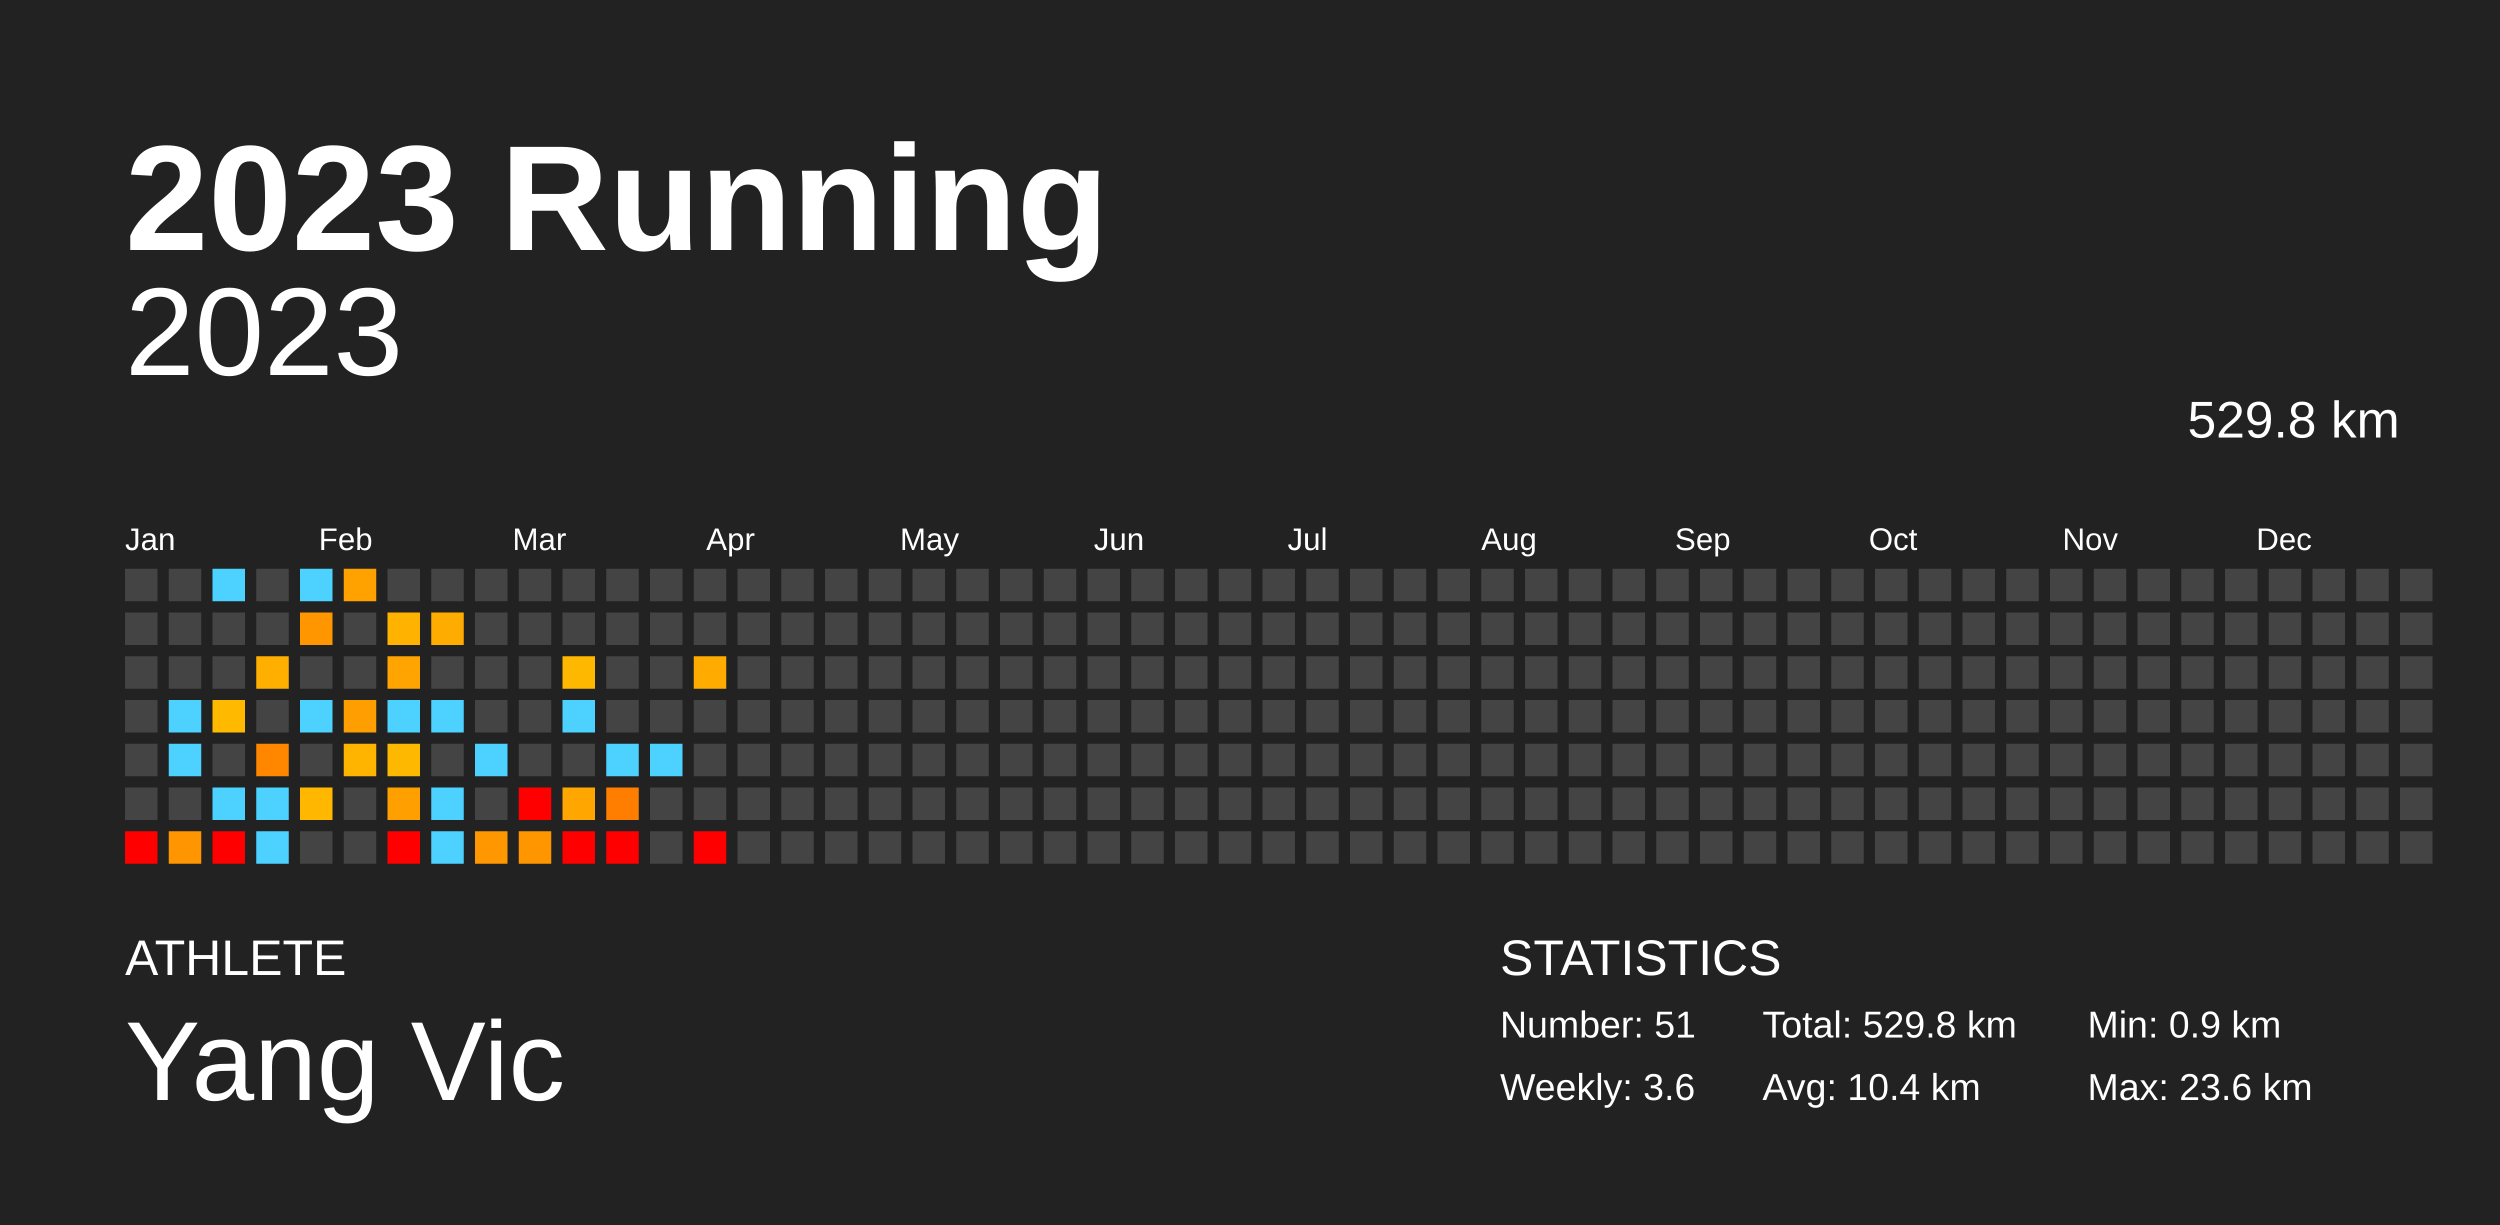
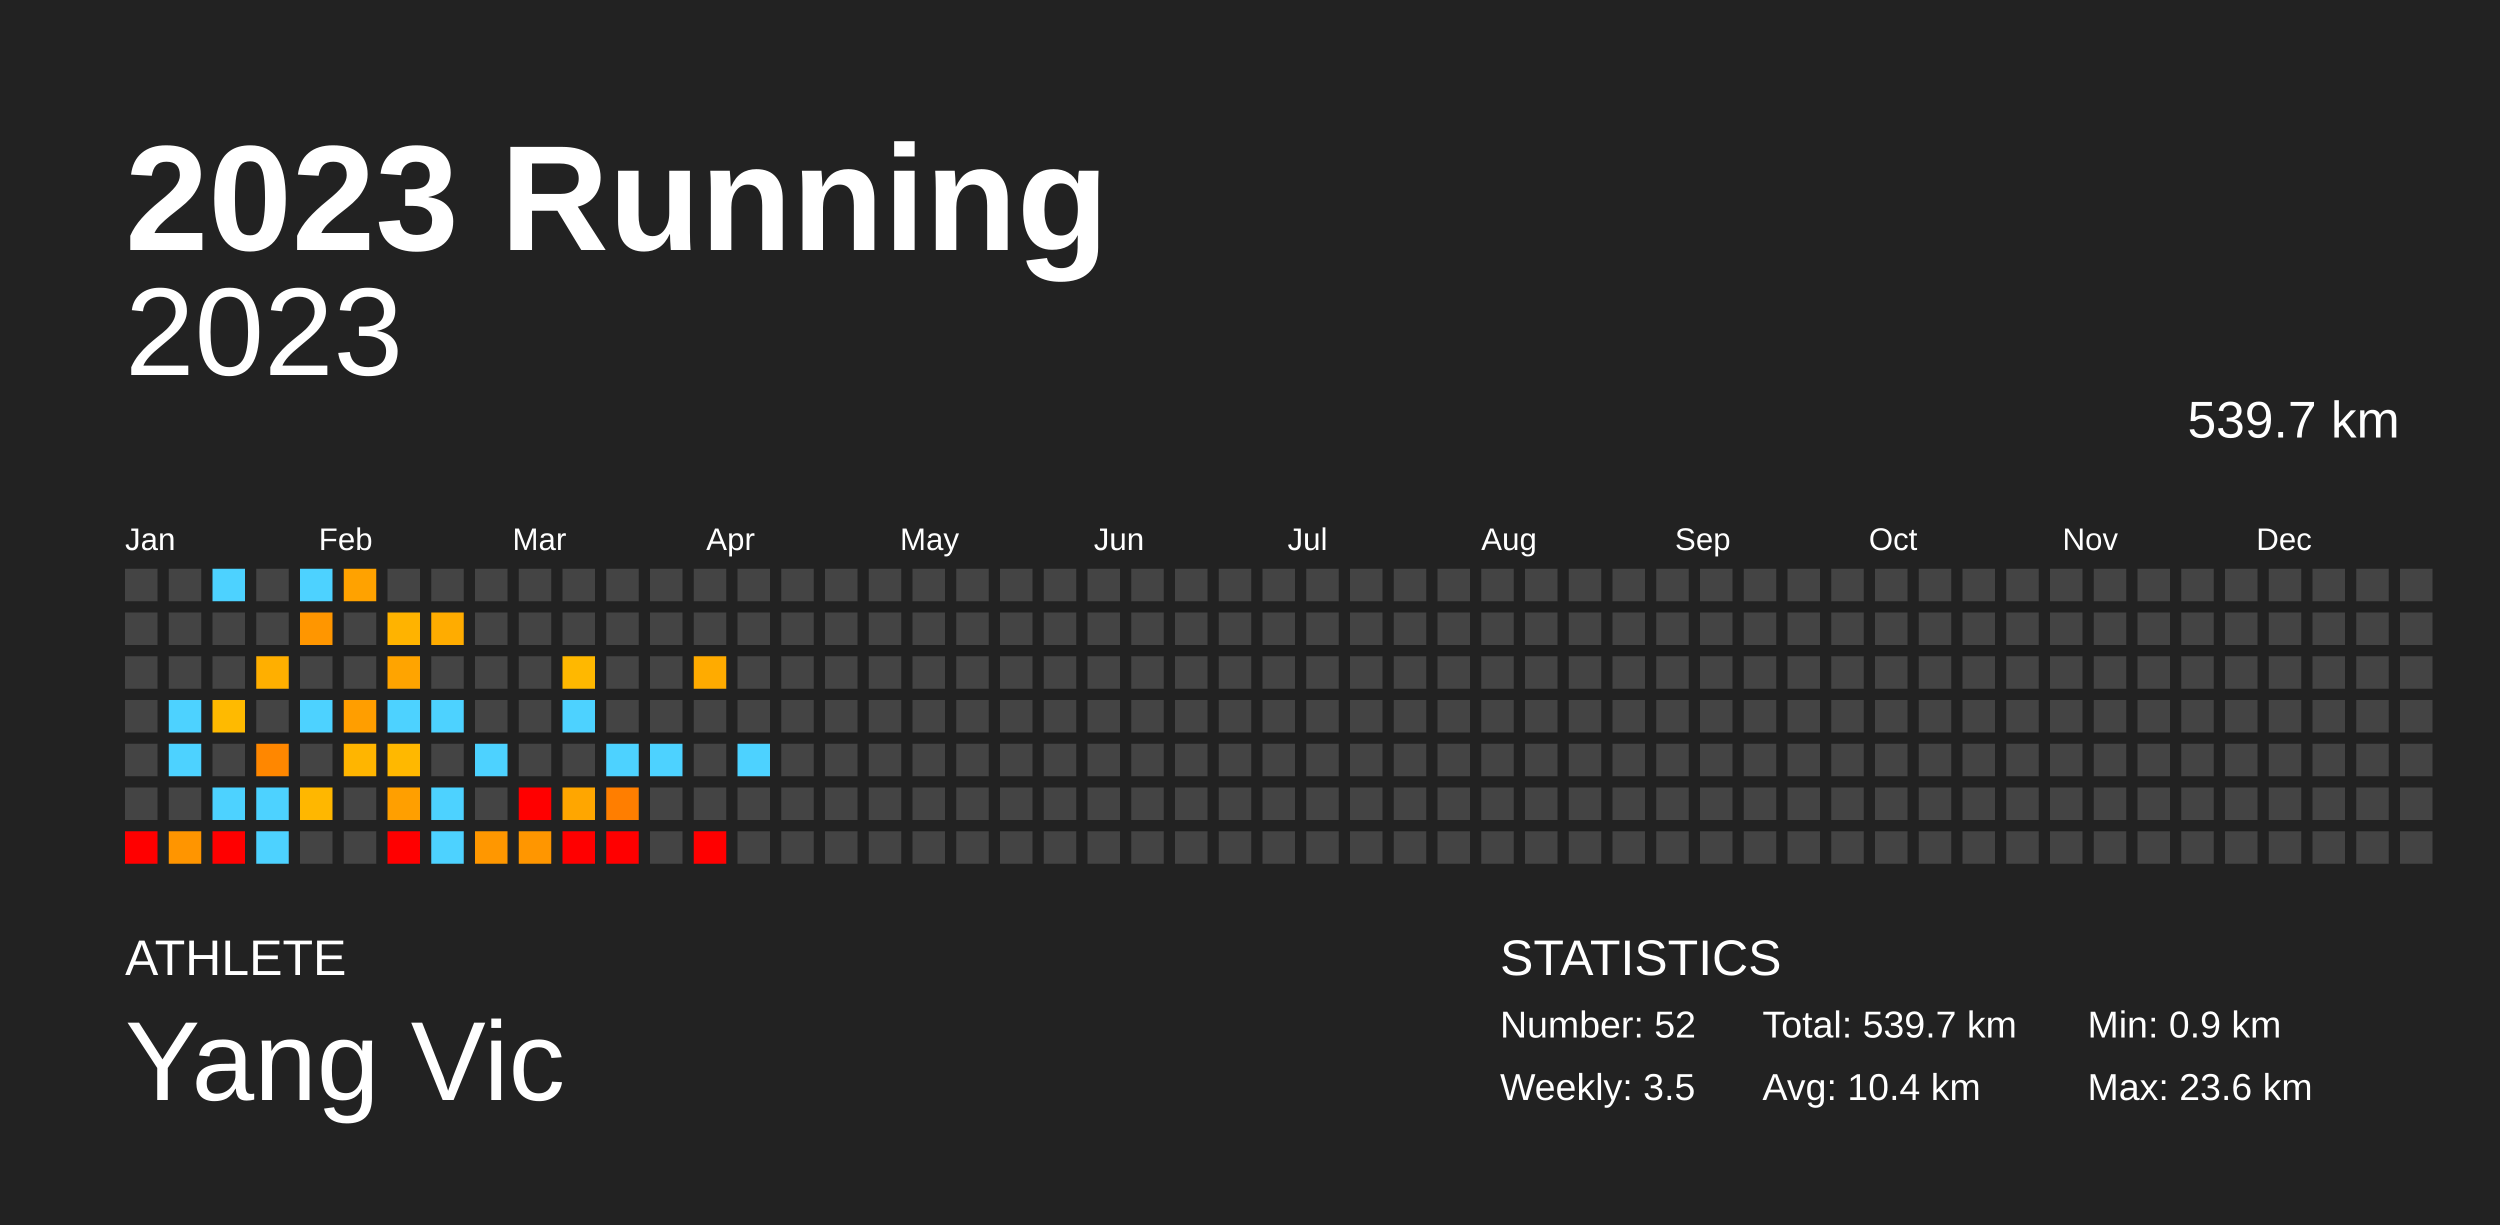
<svg xmlns="http://www.w3.org/2000/svg" baseProfile="full" height="98mm" version="1.1" viewBox="0,0,200,98" width="200mm">
  <defs />
  <rect fill="#222222" height="98" width="200" x="0" y="0" />
  <text fill="#FFFFFF" style="font-size:12px; font-family:Arial; font-weight:bold;" x="10" y="20">2023 Running</text>
  <text fill="#FFFFFF" style="font-size:4px; font-family:Arial" x="10" y="78">ATHLETE</text>
  <text fill="#FFFFFF" style="font-size:9px; font-family:Arial" x="10" y="88">Yang Vic</text>
  <text fill="#FFFFFF" style="font-size:4px; font-family:Arial" x="120" y="78">STATISTICS</text>
-   <text fill="#FFFFFF" style="font-size:3px; font-family:Arial" x="120" y="83">Number: 51</text>
-   <text fill="#FFFFFF" style="font-size:3px; font-family:Arial" x="120" y="88">Weekly: 3.6</text>
-   <text fill="#FFFFFF" style="font-size:3px; font-family:Arial" x="141" y="83">Total: 529.8 km</text>
+   <text fill="#FFFFFF" style="font-size:3px; font-family:Arial" x="120" y="83">Number: 52</text>
+   <text fill="#FFFFFF" style="font-size:3px; font-family:Arial" x="120" y="88">Weekly: 3.5</text>
+   <text fill="#FFFFFF" style="font-size:3px; font-family:Arial" x="141" y="83">Total: 539.7 km</text>
  <text fill="#FFFFFF" style="font-size:3px; font-family:Arial" x="141" y="88">Avg: 10.4 km</text>
  <text fill="#FFFFFF" style="font-size:3px; font-family:Arial" x="167" y="83">Min: 0.9 km</text>
  <text fill="#FFFFFF" style="font-size:3px; font-family:Arial" x="167" y="88">Max: 23.6 km</text>
  <text alignment-baseline="hanging" fill="#FFFFFF" style="font-size:10.0px; font-family:Arial;" x="10" y="30">2023</text>
-   <text alignment-baseline="hanging" fill="#FFFFFF" style="font-size:4.125px; font-family:Arial;" x="175" y="35">529.8 km</text>
+   <text alignment-baseline="hanging" fill="#FFFFFF" style="font-size:4.125px; font-family:Arial;" x="175" y="35">539.7 km</text>
  <text fill="#FFFFFF" style="font-size:2.5px; font-family:Arial" x="10.0" y="44">Jan</text>
  <text fill="#FFFFFF" style="font-size:2.5px; font-family:Arial" x="25.5" y="44">Feb</text>
  <text fill="#FFFFFF" style="font-size:2.5px; font-family:Arial" x="41.0" y="44">Mar</text>
  <text fill="#FFFFFF" style="font-size:2.5px; font-family:Arial" x="56.5" y="44">Apr</text>
  <text fill="#FFFFFF" style="font-size:2.5px; font-family:Arial" x="72.0" y="44">May</text>
  <text fill="#FFFFFF" style="font-size:2.5px; font-family:Arial" x="87.5" y="44">Jun</text>
  <text fill="#FFFFFF" style="font-size:2.5px; font-family:Arial" x="103.0" y="44">Jul</text>
  <text fill="#FFFFFF" style="font-size:2.5px; font-family:Arial" x="118.5" y="44">Aug</text>
  <text fill="#FFFFFF" style="font-size:2.5px; font-family:Arial" x="134.0" y="44">Sep</text>
  <text fill="#FFFFFF" style="font-size:2.5px; font-family:Arial" x="149.5" y="44">Oct</text>
  <text fill="#FFFFFF" style="font-size:2.5px; font-family:Arial" x="165.0" y="44">Nov</text>
  <text fill="#FFFFFF" style="font-size:2.5px; font-family:Arial" x="180.5" y="44">Dec</text>
  <rect fill="#444444" height="2.6" width="2.6" x="10.0" y="45.5" />
  <rect fill="#444444" height="2.6" width="2.6" x="10.0" y="49.0" />
  <rect fill="#444444" height="2.6" width="2.6" x="10.0" y="52.5" />
  <rect fill="#444444" height="2.6" width="2.6" x="10.0" y="56.0" />
  <rect fill="#444444" height="2.6" width="2.6" x="10.0" y="59.5" />
  <rect fill="#444444" height="2.6" width="2.6" x="10.0" y="63.0" />
  <rect fill="red" height="2.6" width="2.6" x="10.0" y="66.5" />
  <rect fill="#444444" height="2.6" width="2.6" x="13.5" y="45.5" />
  <rect fill="#444444" height="2.6" width="2.6" x="13.5" y="49.0" />
  <rect fill="#444444" height="2.6" width="2.6" x="13.5" y="52.5" />
  <rect fill="#4dd2ff" height="2.6" width="2.6" x="13.5" y="56.0" />
  <rect fill="#4dd2ff" height="2.6" width="2.6" x="13.5" y="59.5" />
  <rect fill="#444444" height="2.6" width="2.6" x="13.5" y="63.0" />
  <rect fill="#ff9500" height="2.6" width="2.6" x="13.5" y="66.5" />
  <rect fill="#4dd2ff" height="2.6" width="2.6" x="17.0" y="45.5" />
  <rect fill="#444444" height="2.6" width="2.6" x="17.0" y="49.0" />
  <rect fill="#444444" height="2.6" width="2.6" x="17.0" y="52.5" />
  <rect fill="#ffba00" height="2.6" width="2.6" x="17.0" y="56.0" />
  <rect fill="#444444" height="2.6" width="2.6" x="17.0" y="59.5" />
  <rect fill="#4dd2ff" height="2.6" width="2.6" x="17.0" y="63.0" />
  <rect fill="red" height="2.6" width="2.6" x="17.0" y="66.5" />
  <rect fill="#444444" height="2.6" width="2.6" x="20.5" y="45.5" />
  <rect fill="#444444" height="2.6" width="2.6" x="20.5" y="49.0" />
  <rect fill="#ffaf00" height="2.6" width="2.6" x="20.5" y="52.5" />
  <rect fill="#444444" height="2.6" width="2.6" x="20.5" y="56.0" />
  <rect fill="#ff8700" height="2.6" width="2.6" x="20.5" y="59.5" />
  <rect fill="#4dd2ff" height="2.6" width="2.6" x="20.5" y="63.0" />
  <rect fill="#4dd2ff" height="2.6" width="2.6" x="20.5" y="66.5" />
  <rect fill="#4dd2ff" height="2.6" width="2.6" x="24.0" y="45.5" />
  <rect fill="#ff9600" height="2.6" width="2.6" x="24.0" y="49.0" />
  <rect fill="#444444" height="2.6" width="2.6" x="24.0" y="52.5" />
  <rect fill="#4dd2ff" height="2.6" width="2.6" x="24.0" y="56.0" />
  <rect fill="#444444" height="2.6" width="2.6" x="24.0" y="59.5" />
  <rect fill="#ffb700" height="2.6" width="2.6" x="24.0" y="63.0" />
  <rect fill="#444444" height="2.6" width="2.6" x="24.0" y="66.5" />
  <rect fill="#ffa200" height="2.6" width="2.6" x="27.5" y="45.5" />
  <rect fill="#444444" height="2.6" width="2.6" x="27.5" y="49.0" />
  <rect fill="#444444" height="2.6" width="2.6" x="27.5" y="52.5" />
  <rect fill="#ff9e00" height="2.6" width="2.6" x="27.5" y="56.0" />
  <rect fill="#ffb500" height="2.6" width="2.6" x="27.5" y="59.5" />
  <rect fill="#444444" height="2.6" width="2.6" x="27.5" y="63.0" />
  <rect fill="#444444" height="2.6" width="2.6" x="27.5" y="66.5" />
  <rect fill="#444444" height="2.6" width="2.6" x="31.0" y="45.5" />
  <rect fill="#ffb300" height="2.6" width="2.6" x="31.0" y="49.0" />
  <rect fill="#ffa400" height="2.6" width="2.6" x="31.0" y="52.5" />
  <rect fill="#4dd2ff" height="2.6" width="2.6" x="31.0" y="56.0" />
  <rect fill="#ffb800" height="2.6" width="2.6" x="31.0" y="59.5" />
  <rect fill="#ff9f00" height="2.6" width="2.6" x="31.0" y="63.0" />
  <rect fill="red" height="2.6" width="2.6" x="31.0" y="66.5" />
  <rect fill="#444444" height="2.6" width="2.6" x="34.5" y="45.5" />
  <rect fill="#ffac00" height="2.6" width="2.6" x="34.5" y="49.0" />
  <rect fill="#444444" height="2.6" width="2.6" x="34.5" y="52.5" />
  <rect fill="#4dd2ff" height="2.6" width="2.6" x="34.5" y="56.0" />
  <rect fill="#444444" height="2.6" width="2.6" x="34.5" y="59.5" />
  <rect fill="#4dd2ff" height="2.6" width="2.6" x="34.5" y="63.0" />
  <rect fill="#4dd2ff" height="2.6" width="2.6" x="34.5" y="66.5" />
  <rect fill="#444444" height="2.6" width="2.6" x="38.0" y="45.5" />
  <rect fill="#444444" height="2.6" width="2.6" x="38.0" y="49.0" />
  <rect fill="#444444" height="2.6" width="2.6" x="38.0" y="52.5" />
  <rect fill="#444444" height="2.6" width="2.6" x="38.0" y="56.0" />
  <rect fill="#4dd2ff" height="2.6" width="2.6" x="38.0" y="59.5" />
  <rect fill="#444444" height="2.6" width="2.6" x="38.0" y="63.0" />
  <rect fill="#ff9700" height="2.6" width="2.6" x="38.0" y="66.5" />
  <rect fill="#444444" height="2.6" width="2.6" x="41.5" y="45.5" />
  <rect fill="#444444" height="2.6" width="2.6" x="41.5" y="49.0" />
  <rect fill="#444444" height="2.6" width="2.6" x="41.5" y="52.5" />
  <rect fill="#444444" height="2.6" width="2.6" x="41.5" y="56.0" />
  <rect fill="#444444" height="2.6" width="2.6" x="41.5" y="59.5" />
  <rect fill="red" height="2.6" width="2.6" x="41.5" y="63.0" />
  <rect fill="#ff9600" height="2.6" width="2.6" x="41.5" y="66.5" />
  <rect fill="#444444" height="2.6" width="2.6" x="45.0" y="45.5" />
  <rect fill="#444444" height="2.6" width="2.6" x="45.0" y="49.0" />
  <rect fill="#ffb800" height="2.6" width="2.6" x="45.0" y="52.5" />
  <rect fill="#4dd2ff" height="2.6" width="2.6" x="45.0" y="56.0" />
  <rect fill="#444444" height="2.6" width="2.6" x="45.0" y="59.5" />
  <rect fill="#ffa600" height="2.6" width="2.6" x="45.0" y="63.0" />
  <rect fill="red" height="2.6" width="2.6" x="45.0" y="66.5" />
  <rect fill="#444444" height="2.6" width="2.6" x="48.5" y="45.5" />
  <rect fill="#444444" height="2.6" width="2.6" x="48.5" y="49.0" />
  <rect fill="#444444" height="2.6" width="2.6" x="48.5" y="52.5" />
  <rect fill="#444444" height="2.6" width="2.6" x="48.5" y="56.0" />
  <rect fill="#4dd2ff" height="2.6" width="2.6" x="48.5" y="59.5" />
  <rect fill="#ff7e00" height="2.6" width="2.6" x="48.5" y="63.0" />
  <rect fill="red" height="2.6" width="2.6" x="48.5" y="66.5" />
  <rect fill="#444444" height="2.6" width="2.6" x="52.0" y="45.5" />
  <rect fill="#444444" height="2.6" width="2.6" x="52.0" y="49.0" />
  <rect fill="#444444" height="2.6" width="2.6" x="52.0" y="52.5" />
  <rect fill="#444444" height="2.6" width="2.6" x="52.0" y="56.0" />
  <rect fill="#4dd2ff" height="2.6" width="2.6" x="52.0" y="59.5" />
  <rect fill="#444444" height="2.6" width="2.6" x="52.0" y="63.0" />
  <rect fill="#444444" height="2.6" width="2.6" x="52.0" y="66.5" />
  <rect fill="#444444" height="2.6" width="2.6" x="55.5" y="45.5" />
  <rect fill="#444444" height="2.6" width="2.6" x="55.5" y="49.0" />
  <rect fill="#ffab00" height="2.6" width="2.6" x="55.5" y="52.5" />
  <rect fill="#444444" height="2.6" width="2.6" x="55.5" y="56.0" />
  <rect fill="#444444" height="2.6" width="2.6" x="55.5" y="59.5" />
  <rect fill="#444444" height="2.6" width="2.6" x="55.5" y="63.0" />
  <rect fill="red" height="2.6" width="2.6" x="55.5" y="66.5" />
  <rect fill="#444444" height="2.6" width="2.6" x="59.0" y="45.5" />
  <rect fill="#444444" height="2.6" width="2.6" x="59.0" y="49.0" />
  <rect fill="#444444" height="2.6" width="2.6" x="59.0" y="52.5" />
  <rect fill="#444444" height="2.6" width="2.6" x="59.0" y="56.0" />
-   <rect fill="#444444" height="2.6" width="2.6" x="59.0" y="59.5" />
+   <rect fill="#4dd2ff" height="2.6" width="2.6" x="59.0" y="59.5" />
  <rect fill="#444444" height="2.6" width="2.6" x="59.0" y="63.0" />
  <rect fill="#444444" height="2.6" width="2.6" x="59.0" y="66.5" />
  <rect fill="#444444" height="2.6" width="2.6" x="62.5" y="45.5" />
  <rect fill="#444444" height="2.6" width="2.6" x="62.5" y="49.0" />
  <rect fill="#444444" height="2.6" width="2.6" x="62.5" y="52.5" />
  <rect fill="#444444" height="2.6" width="2.6" x="62.5" y="56.0" />
  <rect fill="#444444" height="2.6" width="2.6" x="62.5" y="59.5" />
  <rect fill="#444444" height="2.6" width="2.6" x="62.5" y="63.0" />
  <rect fill="#444444" height="2.6" width="2.6" x="62.5" y="66.5" />
  <rect fill="#444444" height="2.6" width="2.6" x="66.0" y="45.5" />
  <rect fill="#444444" height="2.6" width="2.6" x="66.0" y="49.0" />
  <rect fill="#444444" height="2.6" width="2.6" x="66.0" y="52.5" />
  <rect fill="#444444" height="2.6" width="2.6" x="66.0" y="56.0" />
  <rect fill="#444444" height="2.6" width="2.6" x="66.0" y="59.5" />
  <rect fill="#444444" height="2.6" width="2.6" x="66.0" y="63.0" />
  <rect fill="#444444" height="2.6" width="2.6" x="66.0" y="66.5" />
  <rect fill="#444444" height="2.6" width="2.6" x="69.5" y="45.5" />
  <rect fill="#444444" height="2.6" width="2.6" x="69.5" y="49.0" />
  <rect fill="#444444" height="2.6" width="2.6" x="69.5" y="52.5" />
  <rect fill="#444444" height="2.6" width="2.6" x="69.5" y="56.0" />
  <rect fill="#444444" height="2.6" width="2.6" x="69.5" y="59.5" />
  <rect fill="#444444" height="2.6" width="2.6" x="69.5" y="63.0" />
  <rect fill="#444444" height="2.6" width="2.6" x="69.5" y="66.5" />
  <rect fill="#444444" height="2.6" width="2.6" x="73.0" y="45.5" />
  <rect fill="#444444" height="2.6" width="2.6" x="73.0" y="49.0" />
  <rect fill="#444444" height="2.6" width="2.6" x="73.0" y="52.5" />
  <rect fill="#444444" height="2.6" width="2.6" x="73.0" y="56.0" />
  <rect fill="#444444" height="2.6" width="2.6" x="73.0" y="59.5" />
  <rect fill="#444444" height="2.6" width="2.6" x="73.0" y="63.0" />
  <rect fill="#444444" height="2.6" width="2.6" x="73.0" y="66.5" />
  <rect fill="#444444" height="2.6" width="2.6" x="76.5" y="45.5" />
  <rect fill="#444444" height="2.6" width="2.6" x="76.5" y="49.0" />
  <rect fill="#444444" height="2.6" width="2.6" x="76.5" y="52.5" />
  <rect fill="#444444" height="2.6" width="2.6" x="76.5" y="56.0" />
  <rect fill="#444444" height="2.6" width="2.6" x="76.5" y="59.5" />
  <rect fill="#444444" height="2.6" width="2.6" x="76.5" y="63.0" />
  <rect fill="#444444" height="2.6" width="2.6" x="76.5" y="66.5" />
  <rect fill="#444444" height="2.6" width="2.6" x="80.0" y="45.5" />
  <rect fill="#444444" height="2.6" width="2.6" x="80.0" y="49.0" />
  <rect fill="#444444" height="2.6" width="2.6" x="80.0" y="52.5" />
  <rect fill="#444444" height="2.6" width="2.6" x="80.0" y="56.0" />
  <rect fill="#444444" height="2.6" width="2.6" x="80.0" y="59.5" />
  <rect fill="#444444" height="2.6" width="2.6" x="80.0" y="63.0" />
  <rect fill="#444444" height="2.6" width="2.6" x="80.0" y="66.5" />
  <rect fill="#444444" height="2.6" width="2.6" x="83.5" y="45.5" />
  <rect fill="#444444" height="2.6" width="2.6" x="83.5" y="49.0" />
  <rect fill="#444444" height="2.6" width="2.6" x="83.5" y="52.5" />
  <rect fill="#444444" height="2.6" width="2.6" x="83.5" y="56.0" />
  <rect fill="#444444" height="2.6" width="2.6" x="83.5" y="59.5" />
  <rect fill="#444444" height="2.6" width="2.6" x="83.5" y="63.0" />
  <rect fill="#444444" height="2.6" width="2.6" x="83.5" y="66.5" />
  <rect fill="#444444" height="2.6" width="2.6" x="87.0" y="45.5" />
  <rect fill="#444444" height="2.6" width="2.6" x="87.0" y="49.0" />
  <rect fill="#444444" height="2.6" width="2.6" x="87.0" y="52.5" />
  <rect fill="#444444" height="2.6" width="2.6" x="87.0" y="56.0" />
  <rect fill="#444444" height="2.6" width="2.6" x="87.0" y="59.5" />
  <rect fill="#444444" height="2.6" width="2.6" x="87.0" y="63.0" />
  <rect fill="#444444" height="2.6" width="2.6" x="87.0" y="66.5" />
  <rect fill="#444444" height="2.6" width="2.6" x="90.5" y="45.5" />
  <rect fill="#444444" height="2.6" width="2.6" x="90.5" y="49.0" />
  <rect fill="#444444" height="2.6" width="2.6" x="90.5" y="52.5" />
  <rect fill="#444444" height="2.6" width="2.6" x="90.5" y="56.0" />
  <rect fill="#444444" height="2.6" width="2.6" x="90.5" y="59.5" />
  <rect fill="#444444" height="2.6" width="2.6" x="90.5" y="63.0" />
  <rect fill="#444444" height="2.6" width="2.6" x="90.5" y="66.5" />
  <rect fill="#444444" height="2.6" width="2.6" x="94.0" y="45.5" />
  <rect fill="#444444" height="2.6" width="2.6" x="94.0" y="49.0" />
  <rect fill="#444444" height="2.6" width="2.6" x="94.0" y="52.5" />
  <rect fill="#444444" height="2.6" width="2.6" x="94.0" y="56.0" />
  <rect fill="#444444" height="2.6" width="2.6" x="94.0" y="59.5" />
  <rect fill="#444444" height="2.6" width="2.6" x="94.0" y="63.0" />
  <rect fill="#444444" height="2.6" width="2.6" x="94.0" y="66.5" />
  <rect fill="#444444" height="2.6" width="2.6" x="97.5" y="45.5" />
  <rect fill="#444444" height="2.6" width="2.6" x="97.5" y="49.0" />
  <rect fill="#444444" height="2.6" width="2.6" x="97.5" y="52.5" />
  <rect fill="#444444" height="2.6" width="2.6" x="97.5" y="56.0" />
  <rect fill="#444444" height="2.6" width="2.6" x="97.5" y="59.5" />
  <rect fill="#444444" height="2.6" width="2.6" x="97.5" y="63.0" />
  <rect fill="#444444" height="2.6" width="2.6" x="97.5" y="66.5" />
  <rect fill="#444444" height="2.6" width="2.6" x="101.0" y="45.5" />
  <rect fill="#444444" height="2.6" width="2.6" x="101.0" y="49.0" />
  <rect fill="#444444" height="2.6" width="2.6" x="101.0" y="52.5" />
  <rect fill="#444444" height="2.6" width="2.6" x="101.0" y="56.0" />
  <rect fill="#444444" height="2.6" width="2.6" x="101.0" y="59.5" />
  <rect fill="#444444" height="2.6" width="2.6" x="101.0" y="63.0" />
  <rect fill="#444444" height="2.6" width="2.6" x="101.0" y="66.5" />
  <rect fill="#444444" height="2.6" width="2.6" x="104.5" y="45.5" />
  <rect fill="#444444" height="2.6" width="2.6" x="104.5" y="49.0" />
  <rect fill="#444444" height="2.6" width="2.6" x="104.5" y="52.5" />
  <rect fill="#444444" height="2.6" width="2.6" x="104.5" y="56.0" />
  <rect fill="#444444" height="2.6" width="2.6" x="104.5" y="59.5" />
  <rect fill="#444444" height="2.6" width="2.6" x="104.5" y="63.0" />
  <rect fill="#444444" height="2.6" width="2.6" x="104.5" y="66.5" />
  <rect fill="#444444" height="2.6" width="2.6" x="108.0" y="45.5" />
  <rect fill="#444444" height="2.6" width="2.6" x="108.0" y="49.0" />
  <rect fill="#444444" height="2.6" width="2.6" x="108.0" y="52.5" />
  <rect fill="#444444" height="2.6" width="2.6" x="108.0" y="56.0" />
  <rect fill="#444444" height="2.6" width="2.6" x="108.0" y="59.5" />
  <rect fill="#444444" height="2.6" width="2.6" x="108.0" y="63.0" />
  <rect fill="#444444" height="2.6" width="2.6" x="108.0" y="66.5" />
  <rect fill="#444444" height="2.6" width="2.6" x="111.5" y="45.5" />
  <rect fill="#444444" height="2.6" width="2.6" x="111.5" y="49.0" />
  <rect fill="#444444" height="2.6" width="2.6" x="111.5" y="52.5" />
  <rect fill="#444444" height="2.6" width="2.6" x="111.5" y="56.0" />
  <rect fill="#444444" height="2.6" width="2.6" x="111.5" y="59.5" />
  <rect fill="#444444" height="2.6" width="2.6" x="111.5" y="63.0" />
  <rect fill="#444444" height="2.6" width="2.6" x="111.5" y="66.5" />
  <rect fill="#444444" height="2.6" width="2.6" x="115.0" y="45.5" />
  <rect fill="#444444" height="2.6" width="2.6" x="115.0" y="49.0" />
  <rect fill="#444444" height="2.6" width="2.6" x="115.0" y="52.5" />
  <rect fill="#444444" height="2.6" width="2.6" x="115.0" y="56.0" />
  <rect fill="#444444" height="2.6" width="2.6" x="115.0" y="59.5" />
  <rect fill="#444444" height="2.6" width="2.6" x="115.0" y="63.0" />
  <rect fill="#444444" height="2.6" width="2.6" x="115.0" y="66.5" />
  <rect fill="#444444" height="2.6" width="2.6" x="118.5" y="45.5" />
  <rect fill="#444444" height="2.6" width="2.6" x="118.5" y="49.0" />
  <rect fill="#444444" height="2.6" width="2.6" x="118.5" y="52.5" />
  <rect fill="#444444" height="2.6" width="2.6" x="118.5" y="56.0" />
  <rect fill="#444444" height="2.6" width="2.6" x="118.5" y="59.5" />
  <rect fill="#444444" height="2.6" width="2.6" x="118.5" y="63.0" />
  <rect fill="#444444" height="2.6" width="2.6" x="118.5" y="66.5" />
  <rect fill="#444444" height="2.6" width="2.6" x="122.0" y="45.5" />
  <rect fill="#444444" height="2.6" width="2.6" x="122.0" y="49.0" />
  <rect fill="#444444" height="2.6" width="2.6" x="122.0" y="52.5" />
  <rect fill="#444444" height="2.6" width="2.6" x="122.0" y="56.0" />
  <rect fill="#444444" height="2.6" width="2.6" x="122.0" y="59.5" />
  <rect fill="#444444" height="2.6" width="2.6" x="122.0" y="63.0" />
  <rect fill="#444444" height="2.6" width="2.6" x="122.0" y="66.5" />
  <rect fill="#444444" height="2.6" width="2.6" x="125.5" y="45.5" />
  <rect fill="#444444" height="2.6" width="2.6" x="125.5" y="49.0" />
  <rect fill="#444444" height="2.6" width="2.6" x="125.5" y="52.5" />
  <rect fill="#444444" height="2.6" width="2.6" x="125.5" y="56.0" />
  <rect fill="#444444" height="2.6" width="2.6" x="125.5" y="59.5" />
  <rect fill="#444444" height="2.6" width="2.6" x="125.5" y="63.0" />
  <rect fill="#444444" height="2.6" width="2.6" x="125.5" y="66.5" />
  <rect fill="#444444" height="2.6" width="2.6" x="129.0" y="45.5" />
  <rect fill="#444444" height="2.6" width="2.6" x="129.0" y="49.0" />
  <rect fill="#444444" height="2.6" width="2.6" x="129.0" y="52.5" />
  <rect fill="#444444" height="2.6" width="2.6" x="129.0" y="56.0" />
  <rect fill="#444444" height="2.6" width="2.6" x="129.0" y="59.5" />
  <rect fill="#444444" height="2.6" width="2.6" x="129.0" y="63.0" />
  <rect fill="#444444" height="2.6" width="2.6" x="129.0" y="66.5" />
  <rect fill="#444444" height="2.6" width="2.6" x="132.5" y="45.5" />
  <rect fill="#444444" height="2.6" width="2.6" x="132.5" y="49.0" />
  <rect fill="#444444" height="2.6" width="2.6" x="132.5" y="52.5" />
  <rect fill="#444444" height="2.6" width="2.6" x="132.5" y="56.0" />
  <rect fill="#444444" height="2.6" width="2.6" x="132.5" y="59.5" />
  <rect fill="#444444" height="2.6" width="2.6" x="132.5" y="63.0" />
  <rect fill="#444444" height="2.6" width="2.6" x="132.5" y="66.5" />
  <rect fill="#444444" height="2.6" width="2.6" x="136.0" y="45.5" />
  <rect fill="#444444" height="2.6" width="2.6" x="136.0" y="49.0" />
  <rect fill="#444444" height="2.6" width="2.6" x="136.0" y="52.5" />
  <rect fill="#444444" height="2.6" width="2.6" x="136.0" y="56.0" />
  <rect fill="#444444" height="2.6" width="2.6" x="136.0" y="59.5" />
  <rect fill="#444444" height="2.6" width="2.6" x="136.0" y="63.0" />
  <rect fill="#444444" height="2.6" width="2.6" x="136.0" y="66.5" />
  <rect fill="#444444" height="2.6" width="2.6" x="139.5" y="45.5" />
  <rect fill="#444444" height="2.6" width="2.6" x="139.5" y="49.0" />
  <rect fill="#444444" height="2.6" width="2.6" x="139.5" y="52.5" />
  <rect fill="#444444" height="2.6" width="2.6" x="139.5" y="56.0" />
  <rect fill="#444444" height="2.6" width="2.6" x="139.5" y="59.5" />
  <rect fill="#444444" height="2.6" width="2.6" x="139.5" y="63.0" />
  <rect fill="#444444" height="2.6" width="2.6" x="139.5" y="66.5" />
  <rect fill="#444444" height="2.6" width="2.6" x="143.0" y="45.5" />
  <rect fill="#444444" height="2.6" width="2.6" x="143.0" y="49.0" />
  <rect fill="#444444" height="2.6" width="2.6" x="143.0" y="52.5" />
  <rect fill="#444444" height="2.6" width="2.6" x="143.0" y="56.0" />
  <rect fill="#444444" height="2.6" width="2.6" x="143.0" y="59.5" />
  <rect fill="#444444" height="2.6" width="2.6" x="143.0" y="63.0" />
  <rect fill="#444444" height="2.6" width="2.6" x="143.0" y="66.5" />
  <rect fill="#444444" height="2.6" width="2.6" x="146.5" y="45.5" />
  <rect fill="#444444" height="2.6" width="2.6" x="146.5" y="49.0" />
  <rect fill="#444444" height="2.6" width="2.6" x="146.5" y="52.5" />
  <rect fill="#444444" height="2.6" width="2.6" x="146.5" y="56.0" />
  <rect fill="#444444" height="2.6" width="2.6" x="146.5" y="59.5" />
  <rect fill="#444444" height="2.6" width="2.6" x="146.5" y="63.0" />
  <rect fill="#444444" height="2.6" width="2.6" x="146.5" y="66.5" />
  <rect fill="#444444" height="2.6" width="2.6" x="150.0" y="45.5" />
  <rect fill="#444444" height="2.6" width="2.6" x="150.0" y="49.0" />
  <rect fill="#444444" height="2.6" width="2.6" x="150.0" y="52.5" />
  <rect fill="#444444" height="2.6" width="2.6" x="150.0" y="56.0" />
  <rect fill="#444444" height="2.6" width="2.6" x="150.0" y="59.5" />
  <rect fill="#444444" height="2.6" width="2.6" x="150.0" y="63.0" />
  <rect fill="#444444" height="2.6" width="2.6" x="150.0" y="66.5" />
  <rect fill="#444444" height="2.6" width="2.6" x="153.5" y="45.5" />
  <rect fill="#444444" height="2.6" width="2.6" x="153.5" y="49.0" />
  <rect fill="#444444" height="2.6" width="2.6" x="153.5" y="52.5" />
  <rect fill="#444444" height="2.6" width="2.6" x="153.5" y="56.0" />
  <rect fill="#444444" height="2.6" width="2.6" x="153.5" y="59.5" />
  <rect fill="#444444" height="2.6" width="2.6" x="153.5" y="63.0" />
  <rect fill="#444444" height="2.6" width="2.6" x="153.5" y="66.5" />
  <rect fill="#444444" height="2.6" width="2.6" x="157.0" y="45.5" />
  <rect fill="#444444" height="2.6" width="2.6" x="157.0" y="49.0" />
  <rect fill="#444444" height="2.6" width="2.6" x="157.0" y="52.5" />
  <rect fill="#444444" height="2.6" width="2.6" x="157.0" y="56.0" />
  <rect fill="#444444" height="2.6" width="2.6" x="157.0" y="59.5" />
  <rect fill="#444444" height="2.6" width="2.6" x="157.0" y="63.0" />
  <rect fill="#444444" height="2.6" width="2.6" x="157.0" y="66.5" />
  <rect fill="#444444" height="2.6" width="2.6" x="160.5" y="45.5" />
  <rect fill="#444444" height="2.6" width="2.6" x="160.5" y="49.0" />
  <rect fill="#444444" height="2.6" width="2.6" x="160.5" y="52.5" />
  <rect fill="#444444" height="2.6" width="2.6" x="160.5" y="56.0" />
  <rect fill="#444444" height="2.6" width="2.6" x="160.5" y="59.5" />
  <rect fill="#444444" height="2.6" width="2.6" x="160.5" y="63.0" />
  <rect fill="#444444" height="2.6" width="2.6" x="160.5" y="66.5" />
  <rect fill="#444444" height="2.6" width="2.6" x="164.0" y="45.5" />
  <rect fill="#444444" height="2.6" width="2.6" x="164.0" y="49.0" />
  <rect fill="#444444" height="2.6" width="2.6" x="164.0" y="52.5" />
  <rect fill="#444444" height="2.6" width="2.6" x="164.0" y="56.0" />
  <rect fill="#444444" height="2.6" width="2.6" x="164.0" y="59.5" />
  <rect fill="#444444" height="2.6" width="2.6" x="164.0" y="63.0" />
  <rect fill="#444444" height="2.6" width="2.6" x="164.0" y="66.5" />
  <rect fill="#444444" height="2.6" width="2.6" x="167.5" y="45.5" />
  <rect fill="#444444" height="2.6" width="2.6" x="167.5" y="49.0" />
  <rect fill="#444444" height="2.6" width="2.6" x="167.5" y="52.5" />
  <rect fill="#444444" height="2.6" width="2.6" x="167.5" y="56.0" />
  <rect fill="#444444" height="2.6" width="2.6" x="167.5" y="59.5" />
  <rect fill="#444444" height="2.6" width="2.6" x="167.5" y="63.0" />
  <rect fill="#444444" height="2.6" width="2.6" x="167.5" y="66.5" />
  <rect fill="#444444" height="2.6" width="2.6" x="171.0" y="45.5" />
  <rect fill="#444444" height="2.6" width="2.6" x="171.0" y="49.0" />
  <rect fill="#444444" height="2.6" width="2.6" x="171.0" y="52.5" />
  <rect fill="#444444" height="2.6" width="2.6" x="171.0" y="56.0" />
  <rect fill="#444444" height="2.6" width="2.6" x="171.0" y="59.5" />
  <rect fill="#444444" height="2.6" width="2.6" x="171.0" y="63.0" />
  <rect fill="#444444" height="2.6" width="2.6" x="171.0" y="66.5" />
  <rect fill="#444444" height="2.6" width="2.6" x="174.5" y="45.5" />
  <rect fill="#444444" height="2.6" width="2.6" x="174.5" y="49.0" />
  <rect fill="#444444" height="2.6" width="2.6" x="174.5" y="52.5" />
  <rect fill="#444444" height="2.6" width="2.6" x="174.5" y="56.0" />
  <rect fill="#444444" height="2.6" width="2.6" x="174.5" y="59.5" />
  <rect fill="#444444" height="2.6" width="2.6" x="174.5" y="63.0" />
  <rect fill="#444444" height="2.6" width="2.6" x="174.5" y="66.5" />
  <rect fill="#444444" height="2.6" width="2.6" x="178.0" y="45.5" />
  <rect fill="#444444" height="2.6" width="2.6" x="178.0" y="49.0" />
  <rect fill="#444444" height="2.6" width="2.6" x="178.0" y="52.5" />
  <rect fill="#444444" height="2.6" width="2.6" x="178.0" y="56.0" />
  <rect fill="#444444" height="2.6" width="2.6" x="178.0" y="59.5" />
  <rect fill="#444444" height="2.6" width="2.6" x="178.0" y="63.0" />
  <rect fill="#444444" height="2.6" width="2.6" x="178.0" y="66.5" />
  <rect fill="#444444" height="2.6" width="2.6" x="181.5" y="45.5" />
  <rect fill="#444444" height="2.6" width="2.6" x="181.5" y="49.0" />
  <rect fill="#444444" height="2.6" width="2.6" x="181.5" y="52.5" />
  <rect fill="#444444" height="2.6" width="2.6" x="181.5" y="56.0" />
  <rect fill="#444444" height="2.6" width="2.6" x="181.5" y="59.5" />
  <rect fill="#444444" height="2.6" width="2.6" x="181.5" y="63.0" />
  <rect fill="#444444" height="2.6" width="2.6" x="181.5" y="66.5" />
  <rect fill="#444444" height="2.6" width="2.6" x="185.0" y="45.5" />
  <rect fill="#444444" height="2.6" width="2.6" x="185.0" y="49.0" />
  <rect fill="#444444" height="2.6" width="2.6" x="185.0" y="52.5" />
  <rect fill="#444444" height="2.6" width="2.6" x="185.0" y="56.0" />
  <rect fill="#444444" height="2.6" width="2.6" x="185.0" y="59.5" />
  <rect fill="#444444" height="2.6" width="2.6" x="185.0" y="63.0" />
  <rect fill="#444444" height="2.6" width="2.6" x="185.0" y="66.5" />
  <rect fill="#444444" height="2.6" width="2.6" x="188.5" y="45.5" />
  <rect fill="#444444" height="2.6" width="2.6" x="188.5" y="49.0" />
  <rect fill="#444444" height="2.6" width="2.6" x="188.5" y="52.5" />
  <rect fill="#444444" height="2.6" width="2.6" x="188.5" y="56.0" />
  <rect fill="#444444" height="2.6" width="2.6" x="188.5" y="59.5" />
  <rect fill="#444444" height="2.6" width="2.6" x="188.5" y="63.0" />
  <rect fill="#444444" height="2.6" width="2.6" x="188.5" y="66.5" />
  <rect fill="#444444" height="2.6" width="2.6" x="192.0" y="45.5" />
  <rect fill="#444444" height="2.6" width="2.6" x="192.0" y="49.0" />
  <rect fill="#444444" height="2.6" width="2.6" x="192.0" y="52.5" />
  <rect fill="#444444" height="2.6" width="2.6" x="192.0" y="56.0" />
  <rect fill="#444444" height="2.6" width="2.6" x="192.0" y="59.5" />
  <rect fill="#444444" height="2.6" width="2.6" x="192.0" y="63.0" />
  <rect fill="#444444" height="2.6" width="2.6" x="192.0" y="66.5" />
</svg>
